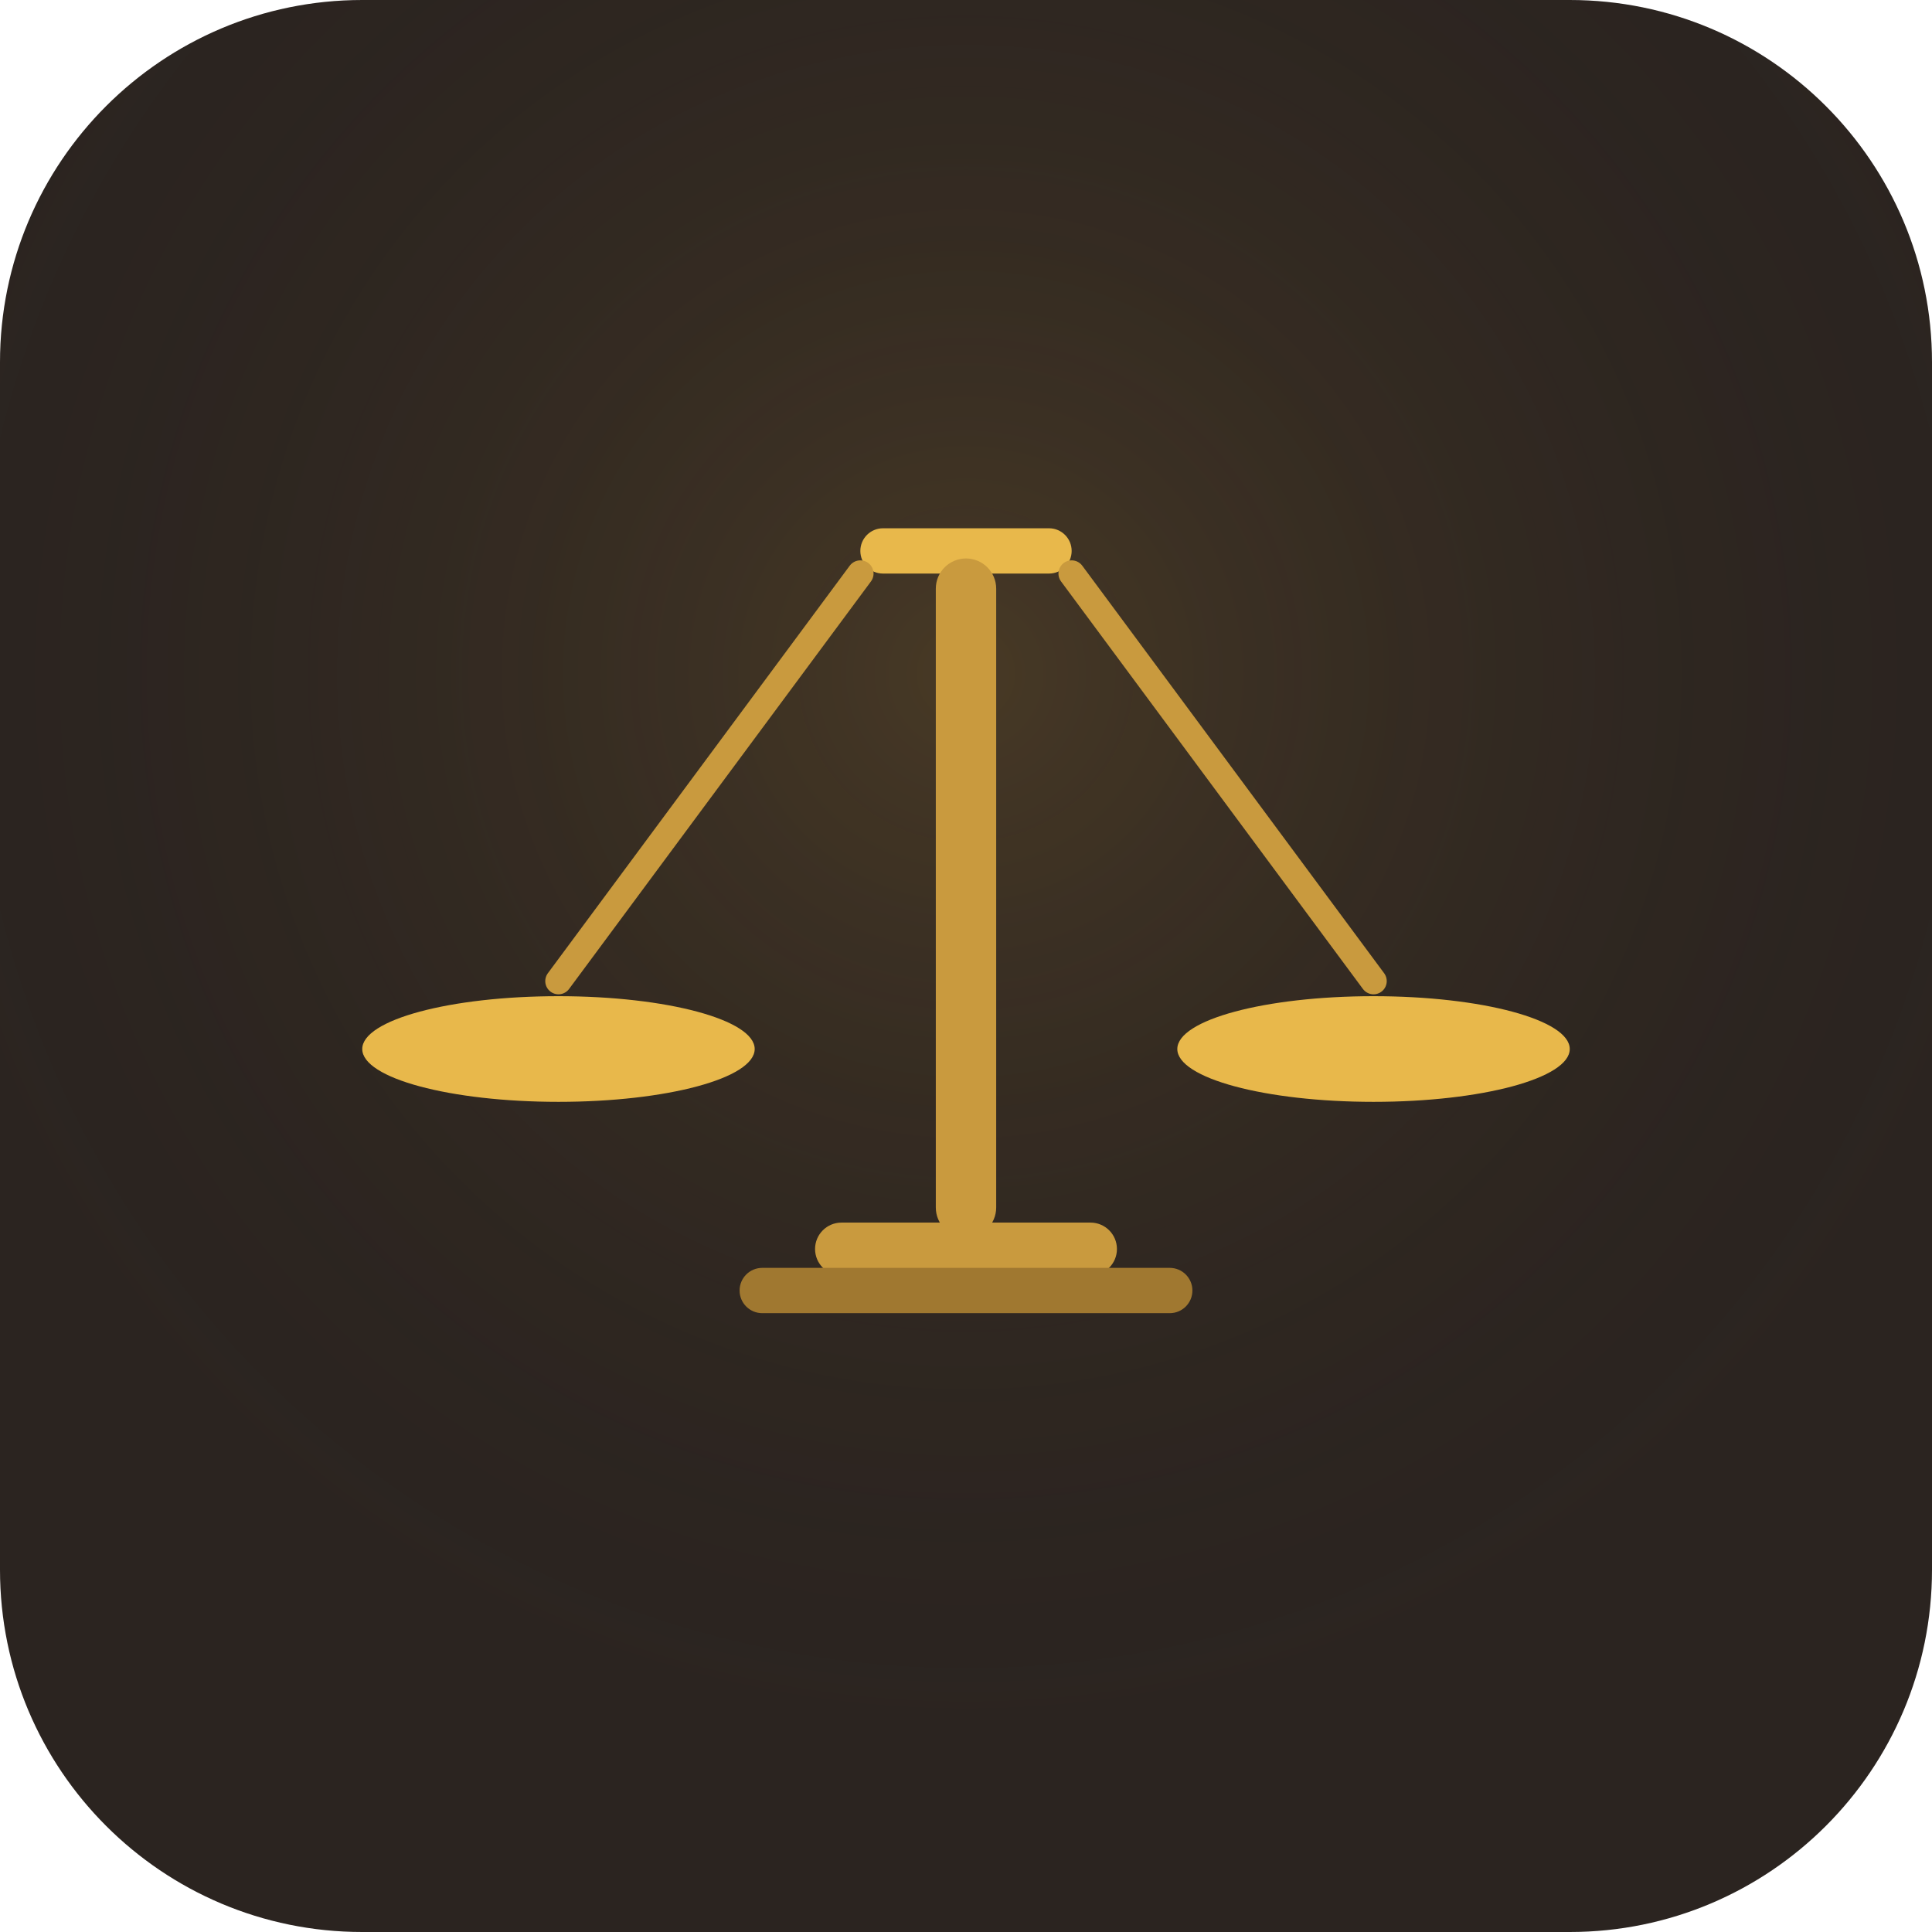
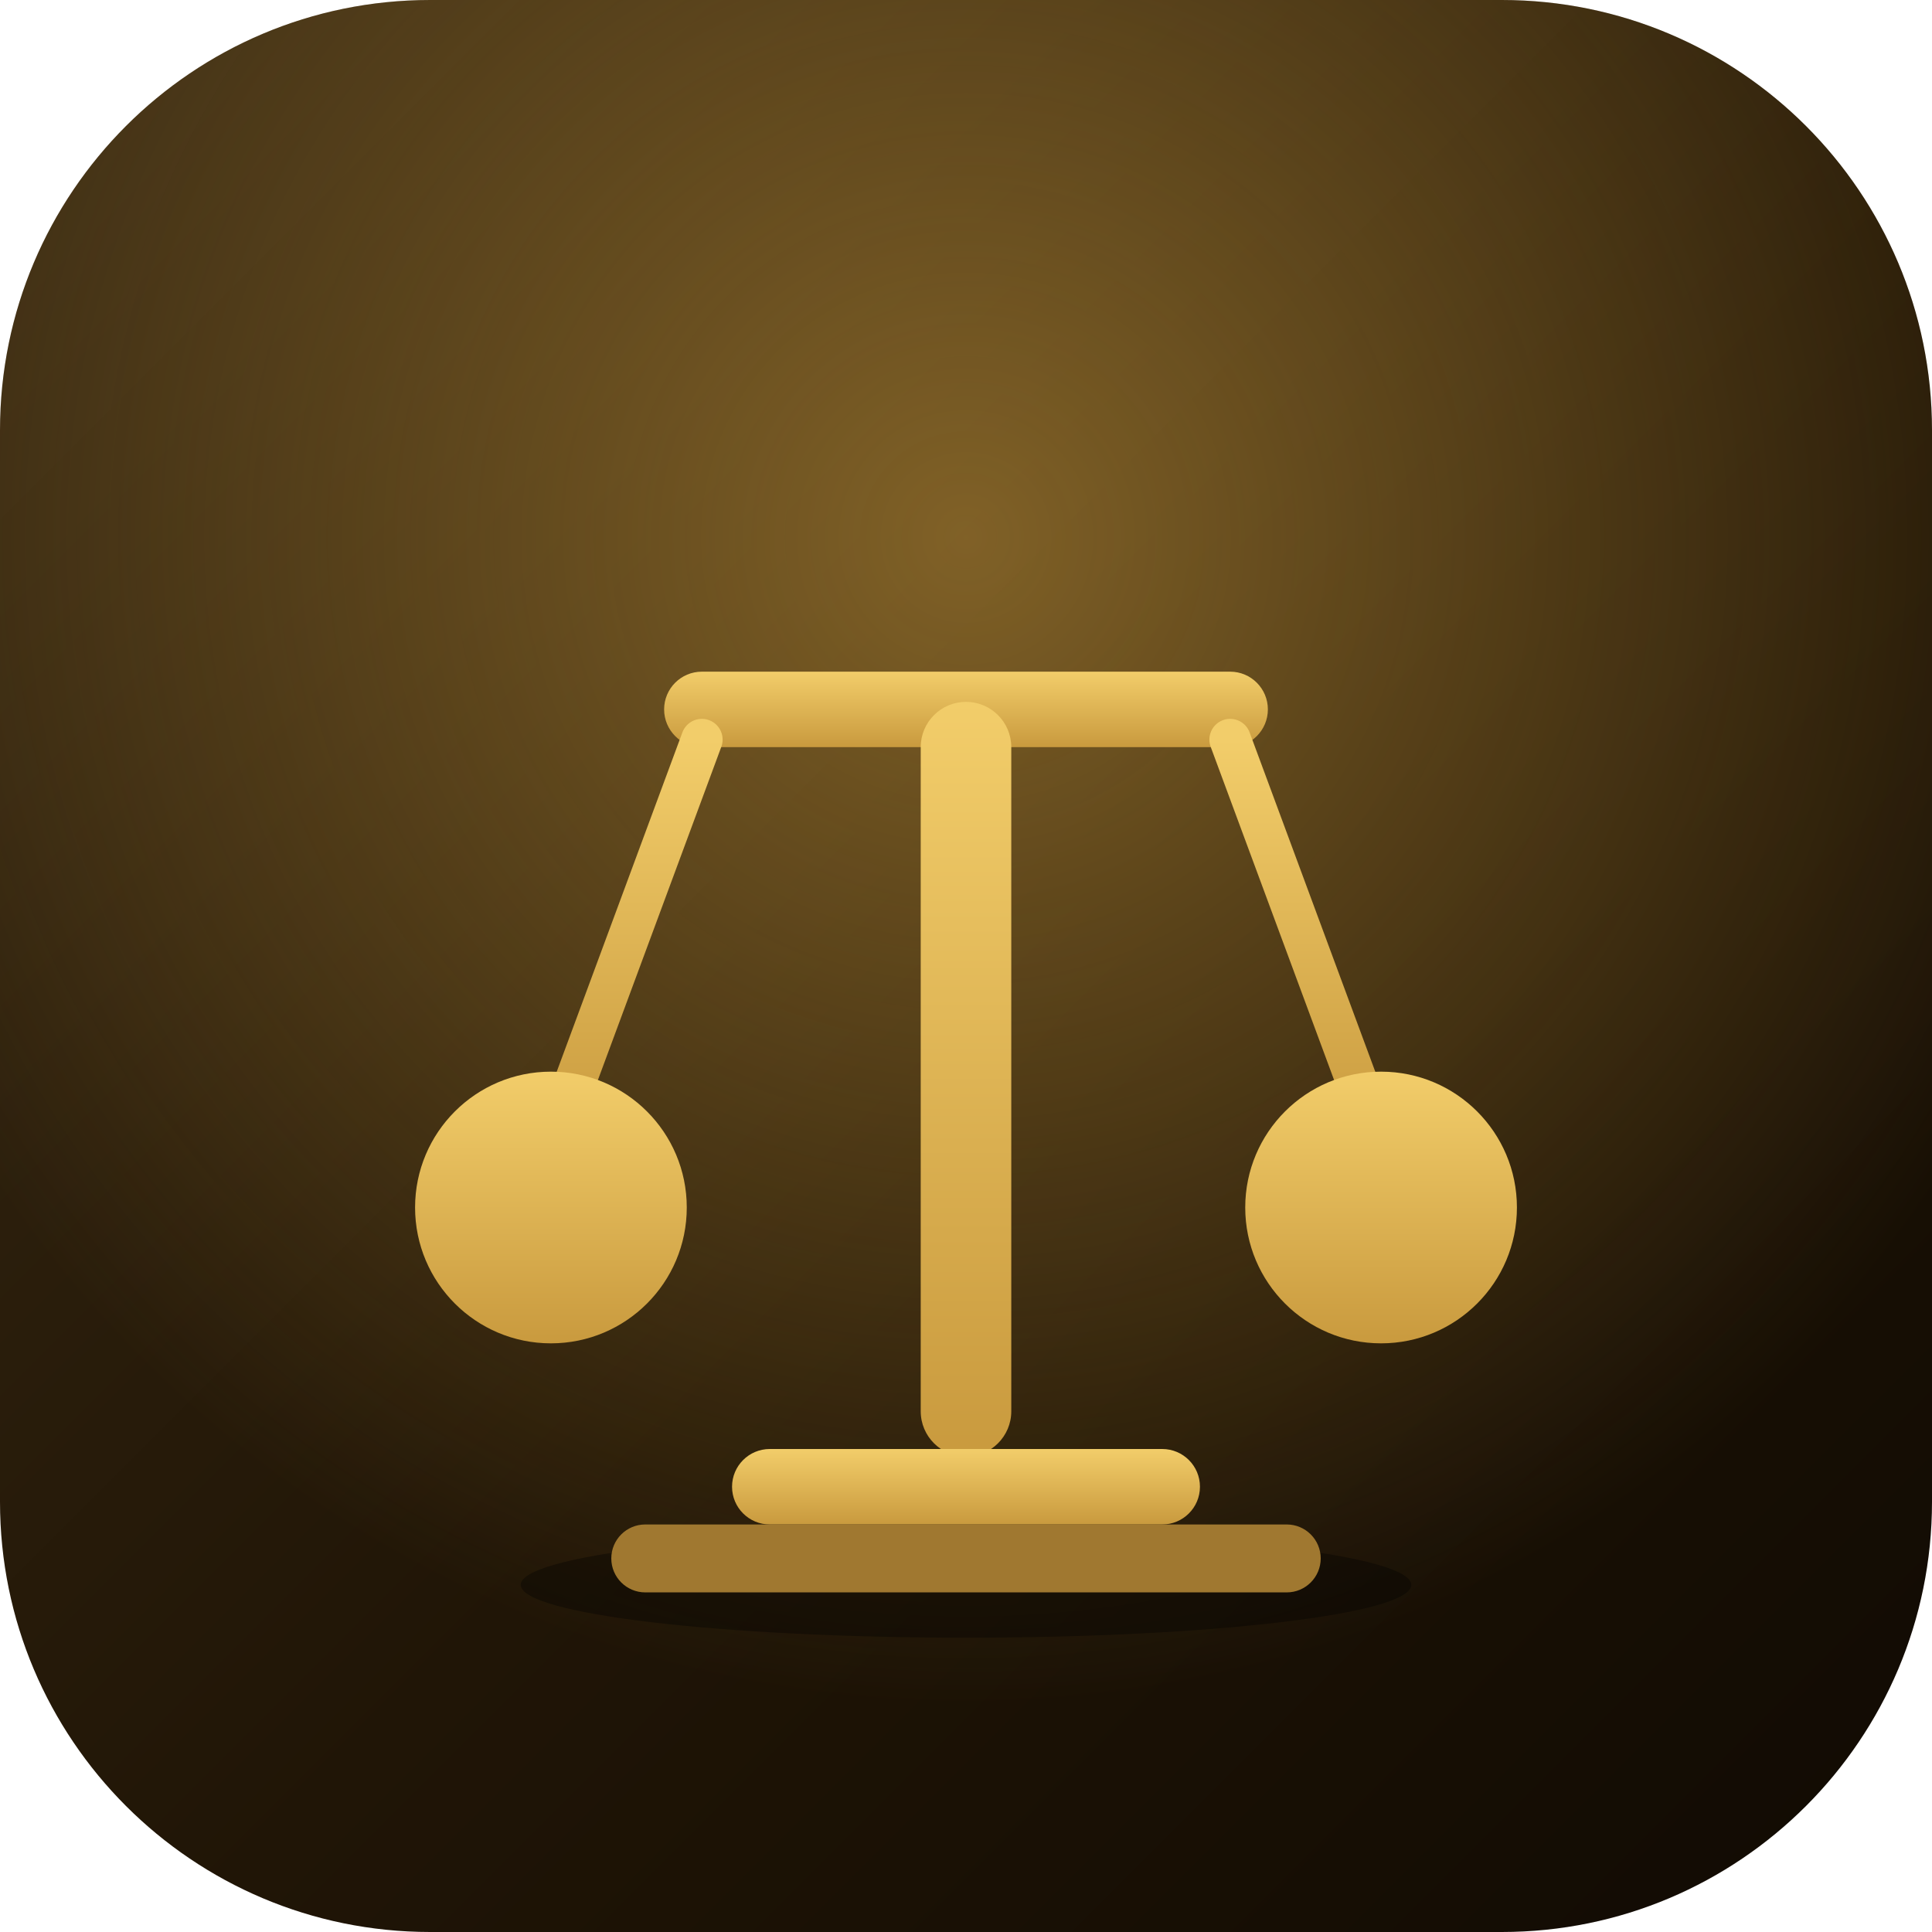
<svg xmlns="http://www.w3.org/2000/svg" viewBox="0 0 512 512">
-   <rect width="512" height="512" rx="96" fill="#2B2420" />
-   <rect width="512" height="512" rx="96" fill="url(#bg)" opacity="0.6" />
  <defs>
-     <radialGradient id="bg" cx="50%" cy="35%" r="55%">
-       <stop offset="0%" stop-color="#C99A3E" stop-opacity="0.3" />
-       <stop offset="100%" stop-color="#2B2420" stop-opacity="0" />
+     <linearGradient id="bgGrad" x1="0%" y1="0%" x2="100%" y2="100%">
+       <stop offset="0%" stop-color="#3A2B14" />
+       <stop offset="55%" stop-color="#201506" />
+       <stop offset="100%" stop-color="#100A03" />
+     </linearGradient>
+     <radialGradient id="glow" cx="50%" cy="28%" r="60%">
+       <stop offset="0%" stop-color="#C99A3E" stop-opacity="0.55" />
+       <stop offset="100%" stop-color="#C99A3E" stop-opacity="0" />
    </radialGradient>
+     <linearGradient id="goldGrad" x1="0%" y1="0%" x2="0%" y2="100%">
+       <stop offset="0%" stop-color="#F2CD6A" />
+       <stop offset="100%" stop-color="#C99A3E" />
+     </linearGradient>
  </defs>
-   <rect x="228" y="140" width="56" height="12" rx="6" fill="#E8B84B" />
-   <rect x="248" y="148" width="16" height="180" rx="8" fill="#C99A3E" />
-   <line x1="228" y1="152" x2="148" y2="260" stroke="#C99A3E" stroke-width="7" stroke-linecap="round" />
-   <line x1="284" y1="152" x2="364" y2="260" stroke="#C99A3E" stroke-width="7" stroke-linecap="round" />
-   <ellipse cx="148" cy="278" rx="52" ry="14" fill="#E8B84B" />
-   <ellipse cx="364" cy="278" rx="52" ry="14" fill="#E8B84B" />
-   <rect x="216" y="324" width="80" height="14" rx="7" fill="#C99A3E" />
-   <rect x="196" y="336" width="120" height="12" rx="6" fill="#A07830" />
+   <rect width="512" height="512" rx="114" fill="url(#bgGrad)" />
+   <rect width="512" height="512" rx="114" fill="url(#glow)" />
+   <ellipse cx="256" cy="420" rx="118" ry="14" fill="#000000" opacity="0.35" />
+   <rect x="176" y="178" width="160" height="20" rx="10" fill="url(#goldGrad)" />
+   <rect x="244" y="186" width="24" height="200" rx="12" fill="url(#goldGrad)" />
+   <line x1="186" y1="196" x2="146" y2="304" stroke="url(#goldGrad)" stroke-width="11" stroke-linecap="round" />
+   <line x1="326" y1="196" x2="366" y2="304" stroke="url(#goldGrad)" stroke-width="11" stroke-linecap="round" />
+   <circle cx="146" cy="320" r="36" fill="url(#goldGrad)" />
+   <circle cx="366" cy="320" r="36" fill="url(#goldGrad)" />
+   <rect x="194" y="384" width="124" height="20" rx="10" fill="url(#goldGrad)" />
+   <rect x="162" y="404" width="188" height="18" rx="9" fill="#A07830" />
</svg>
